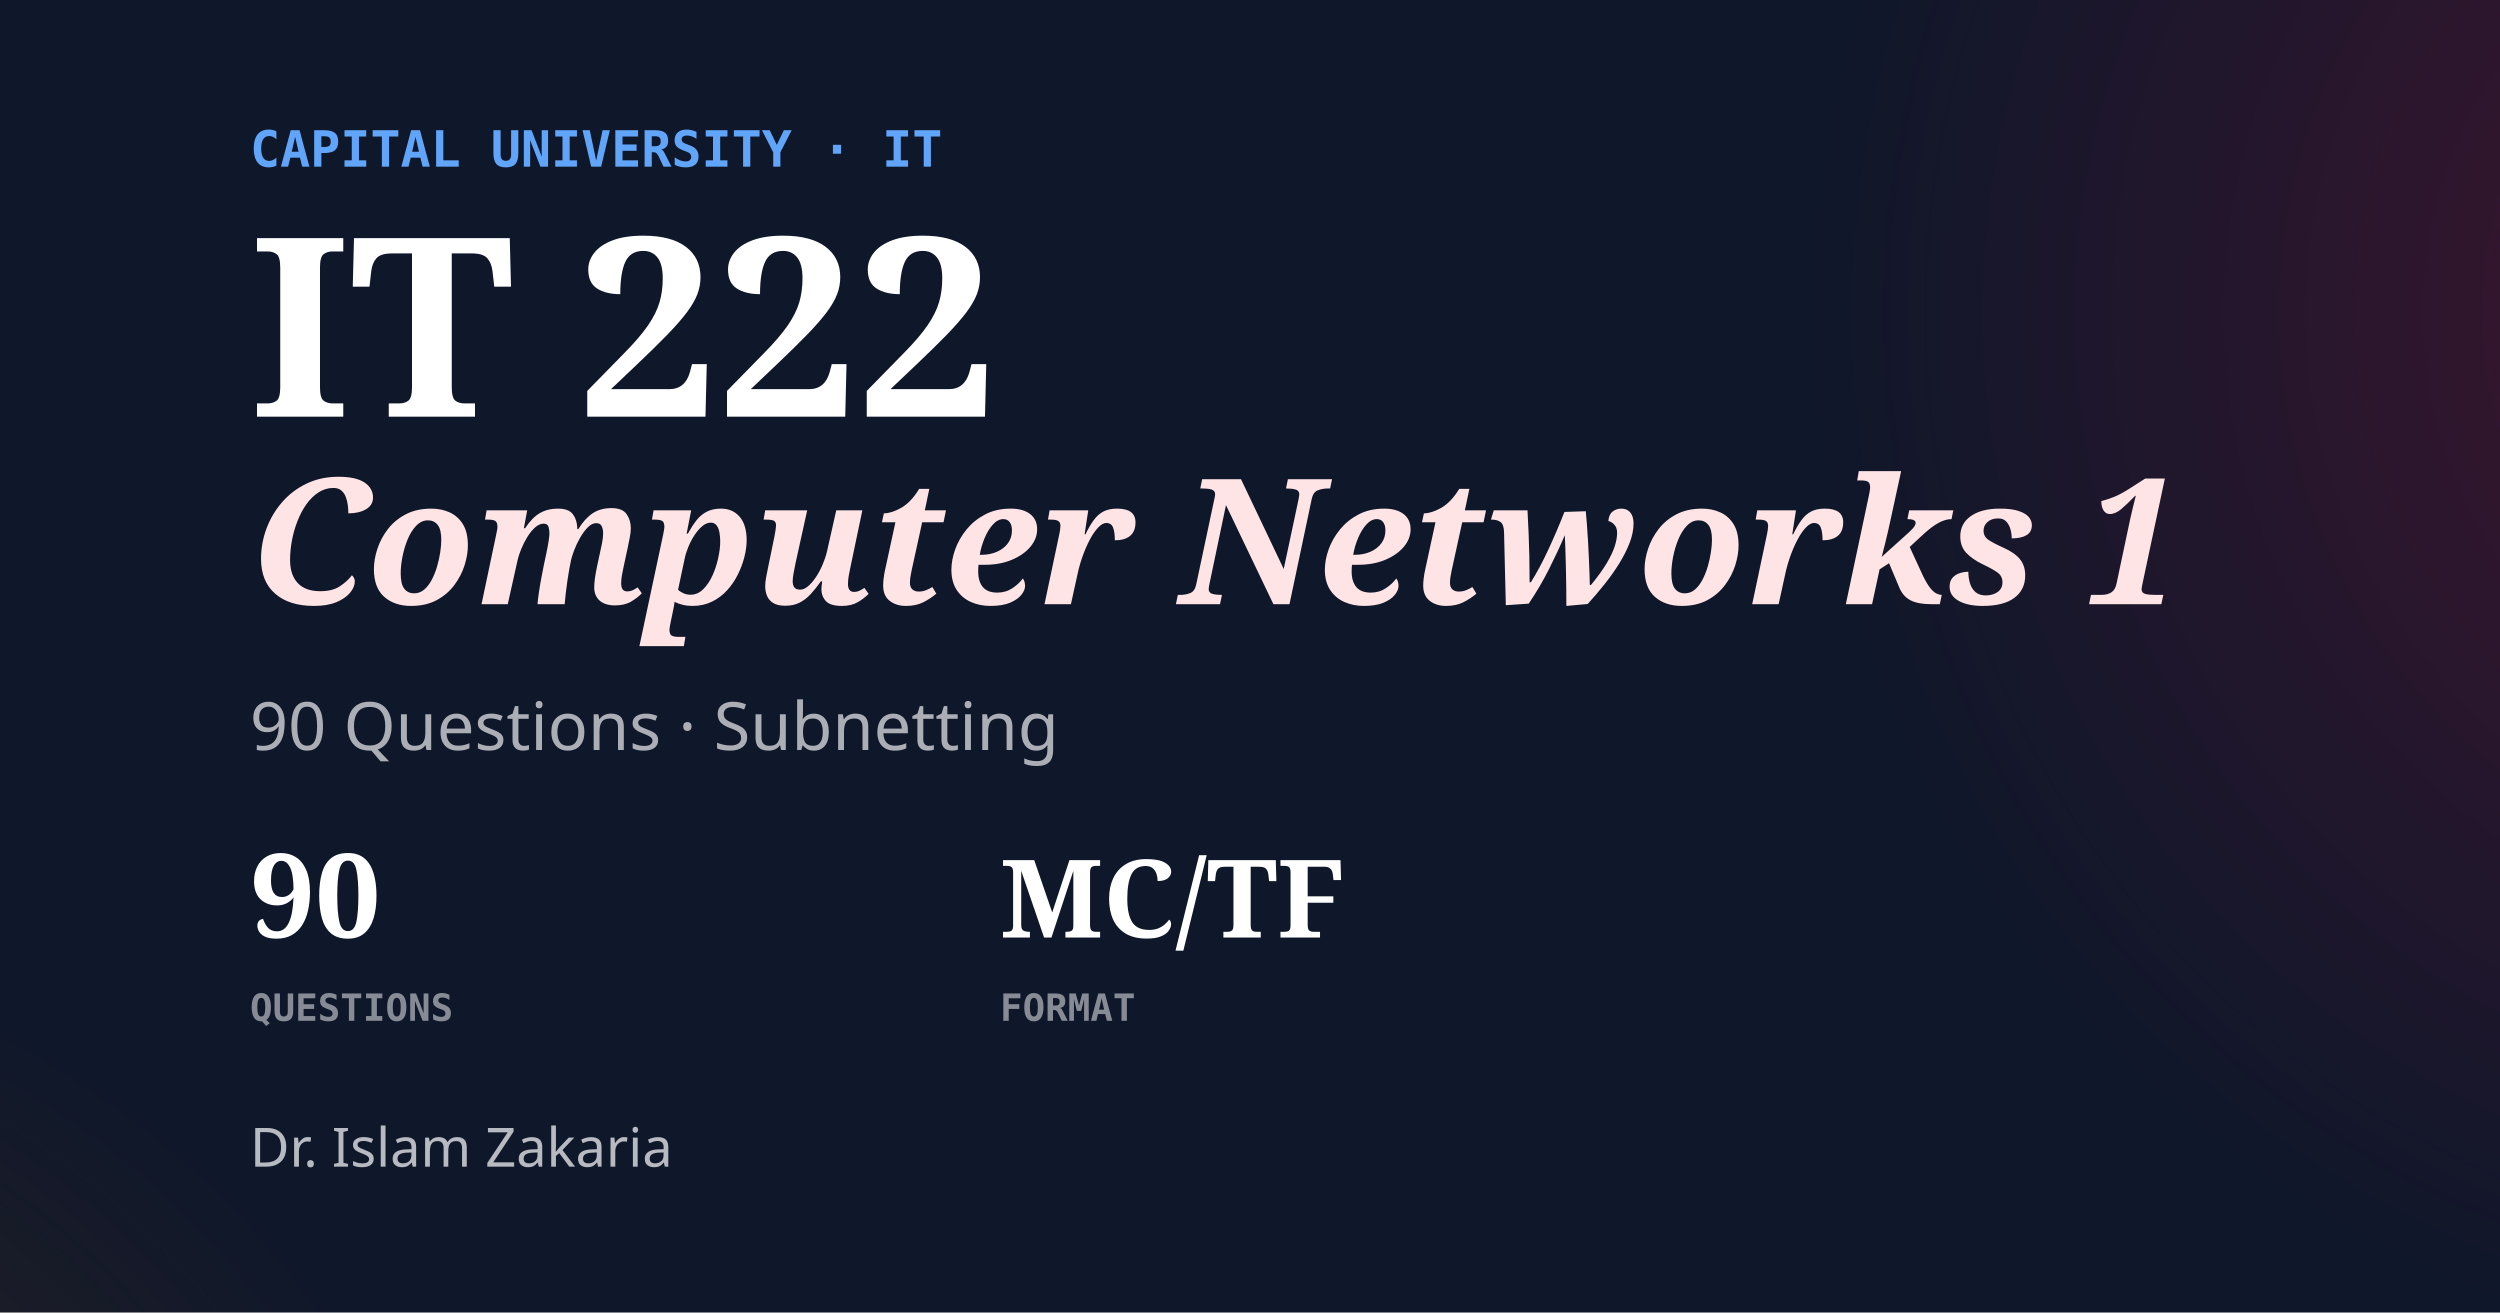
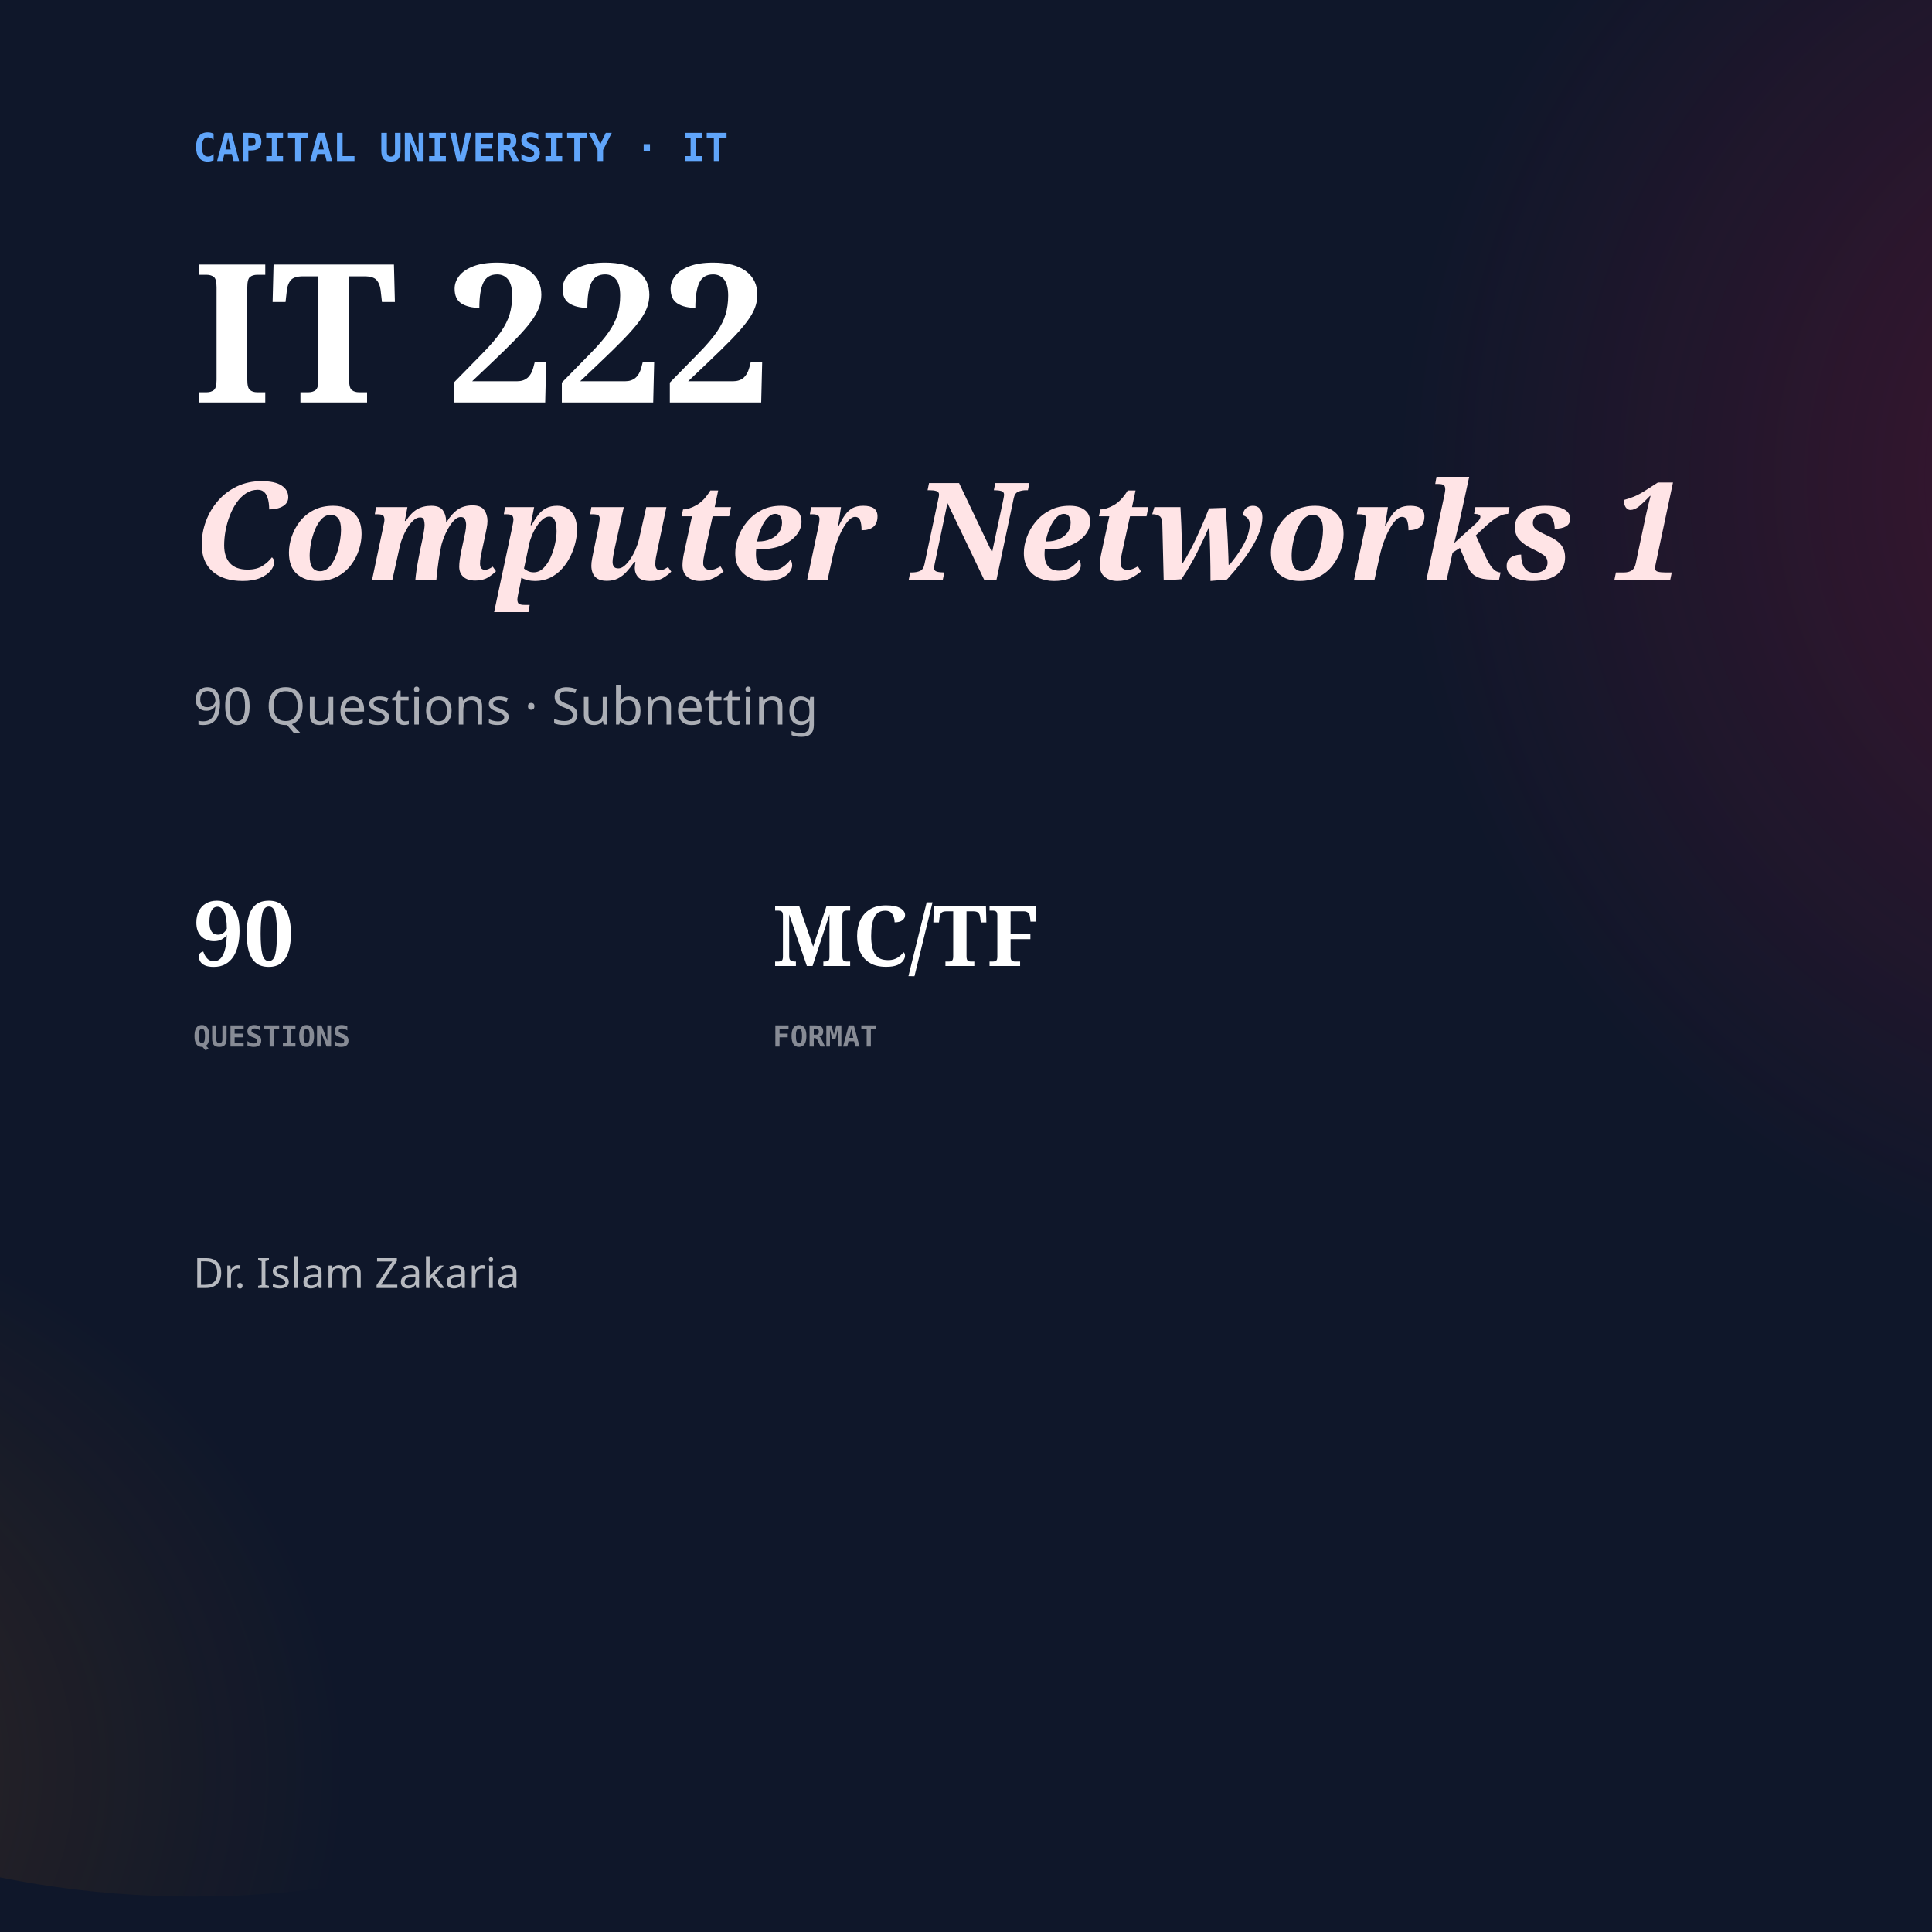
- <svg xmlns="http://www.w3.org/2000/svg" width="1200" height="630">
+ <svg xmlns="http://www.w3.org/2000/svg" width="1200" height="1200">
  <defs>
    <radialGradient id="rad1" cx="85%" cy="40%">
      <stop offset="0%" style="stop-color:rgba(190,18,60,0.3);stop-opacity:1" />
      <stop offset="100%" style="stop-color:rgba(190,18,60,0);stop-opacity:1" />
    </radialGradient>
    <radialGradient id="rad2" cx="10%" cy="90%">
      <stop offset="0%" style="stop-color:rgba(217,119,6,0.2);stop-opacity:1" />
      <stop offset="100%" style="stop-color:rgba(217,119,6,0);stop-opacity:1" />
    </radialGradient>
  </defs>
-   <rect width="1200" height="630" fill="#0f172a" />
-   <ellipse cx="1020" cy="252" rx="510" ry="504" fill="url(#rad1)" />
-   <ellipse cx="120" cy="504" rx="480" ry="378" fill="url(#rad2)" />
-   <text x="120" y="80" font-family="monospace" font-size="24" font-weight="bold" fill="#60a5fa">CAPITAL UNIVERSITY · IT</text>
-   <text x="120" y="200" font-family="serif" font-size="120" font-weight="bold" fill="white">IT 222</text>
-   <text x="120" y="290" font-family="serif" font-size="84" font-weight="bold" fill="#ffe4e6" font-style="italic">Computer Networks 1</text>
-   <text x="120" y="360" font-family="sans-serif" font-size="32" fill="rgba(255,255,255,0.65)">90 Questions · Subnetting</text>
+   <rect width="1200" height="1200" fill="#0f172a" />
+   <ellipse cx="1020" cy="400" rx="510" ry="504" fill="url(#rad1)" />
+   <ellipse cx="120" cy="800" rx="480" ry="378" fill="url(#rad2)" />
+   <text x="120" y="100" font-family="monospace" font-size="24" font-weight="bold" fill="#60a5fa">CAPITAL UNIVERSITY · IT</text>
+   <text x="120" y="250" font-family="serif" font-size="120" font-weight="bold" fill="white">IT 222</text>
+   <text x="120" y="360" font-family="serif" font-size="84" font-weight="bold" fill="#ffe4e6" font-style="italic">Computer Networks 1</text>
+   <text x="120" y="450" font-family="sans-serif" font-size="32" fill="rgba(255,255,255,0.65)">90 Questions · Subnetting</text>
  <g>
-     <text x="120" y="450" font-family="serif" font-size="56" font-weight="bold" fill="white">90</text>
-     <text x="120" y="490" font-family="monospace" font-size="18" fill="rgba(255,255,255,0.5)" font-weight="bold">QUESTIONS</text>
-     <text x="480" y="450" font-family="serif" font-size="52" font-weight="bold" fill="white">MC/TF</text>
-     <text x="480" y="490" font-family="monospace" font-size="18" fill="rgba(255,255,255,0.5)" font-weight="bold">FORMAT</text>
+     <text x="120" y="600" font-family="serif" font-size="56" font-weight="bold" fill="white">90</text>
+     <text x="120" y="650" font-family="monospace" font-size="18" fill="rgba(255,255,255,0.5)" font-weight="bold">QUESTIONS</text>
+     <text x="480" y="600" font-family="serif" font-size="52" font-weight="bold" fill="white">MC/TF</text>
+     <text x="480" y="650" font-family="monospace" font-size="18" fill="rgba(255,255,255,0.5)" font-weight="bold">FORMAT</text>
  </g>
-   <text x="120" y="560" font-family="sans-serif" font-size="26" fill="rgba(255,255,255,0.7)">Dr. Islam Zakaria</text>
+   <text x="120" y="800" font-family="sans-serif" font-size="26" fill="rgba(255,255,255,0.7)">Dr. Islam Zakaria</text>
</svg>
